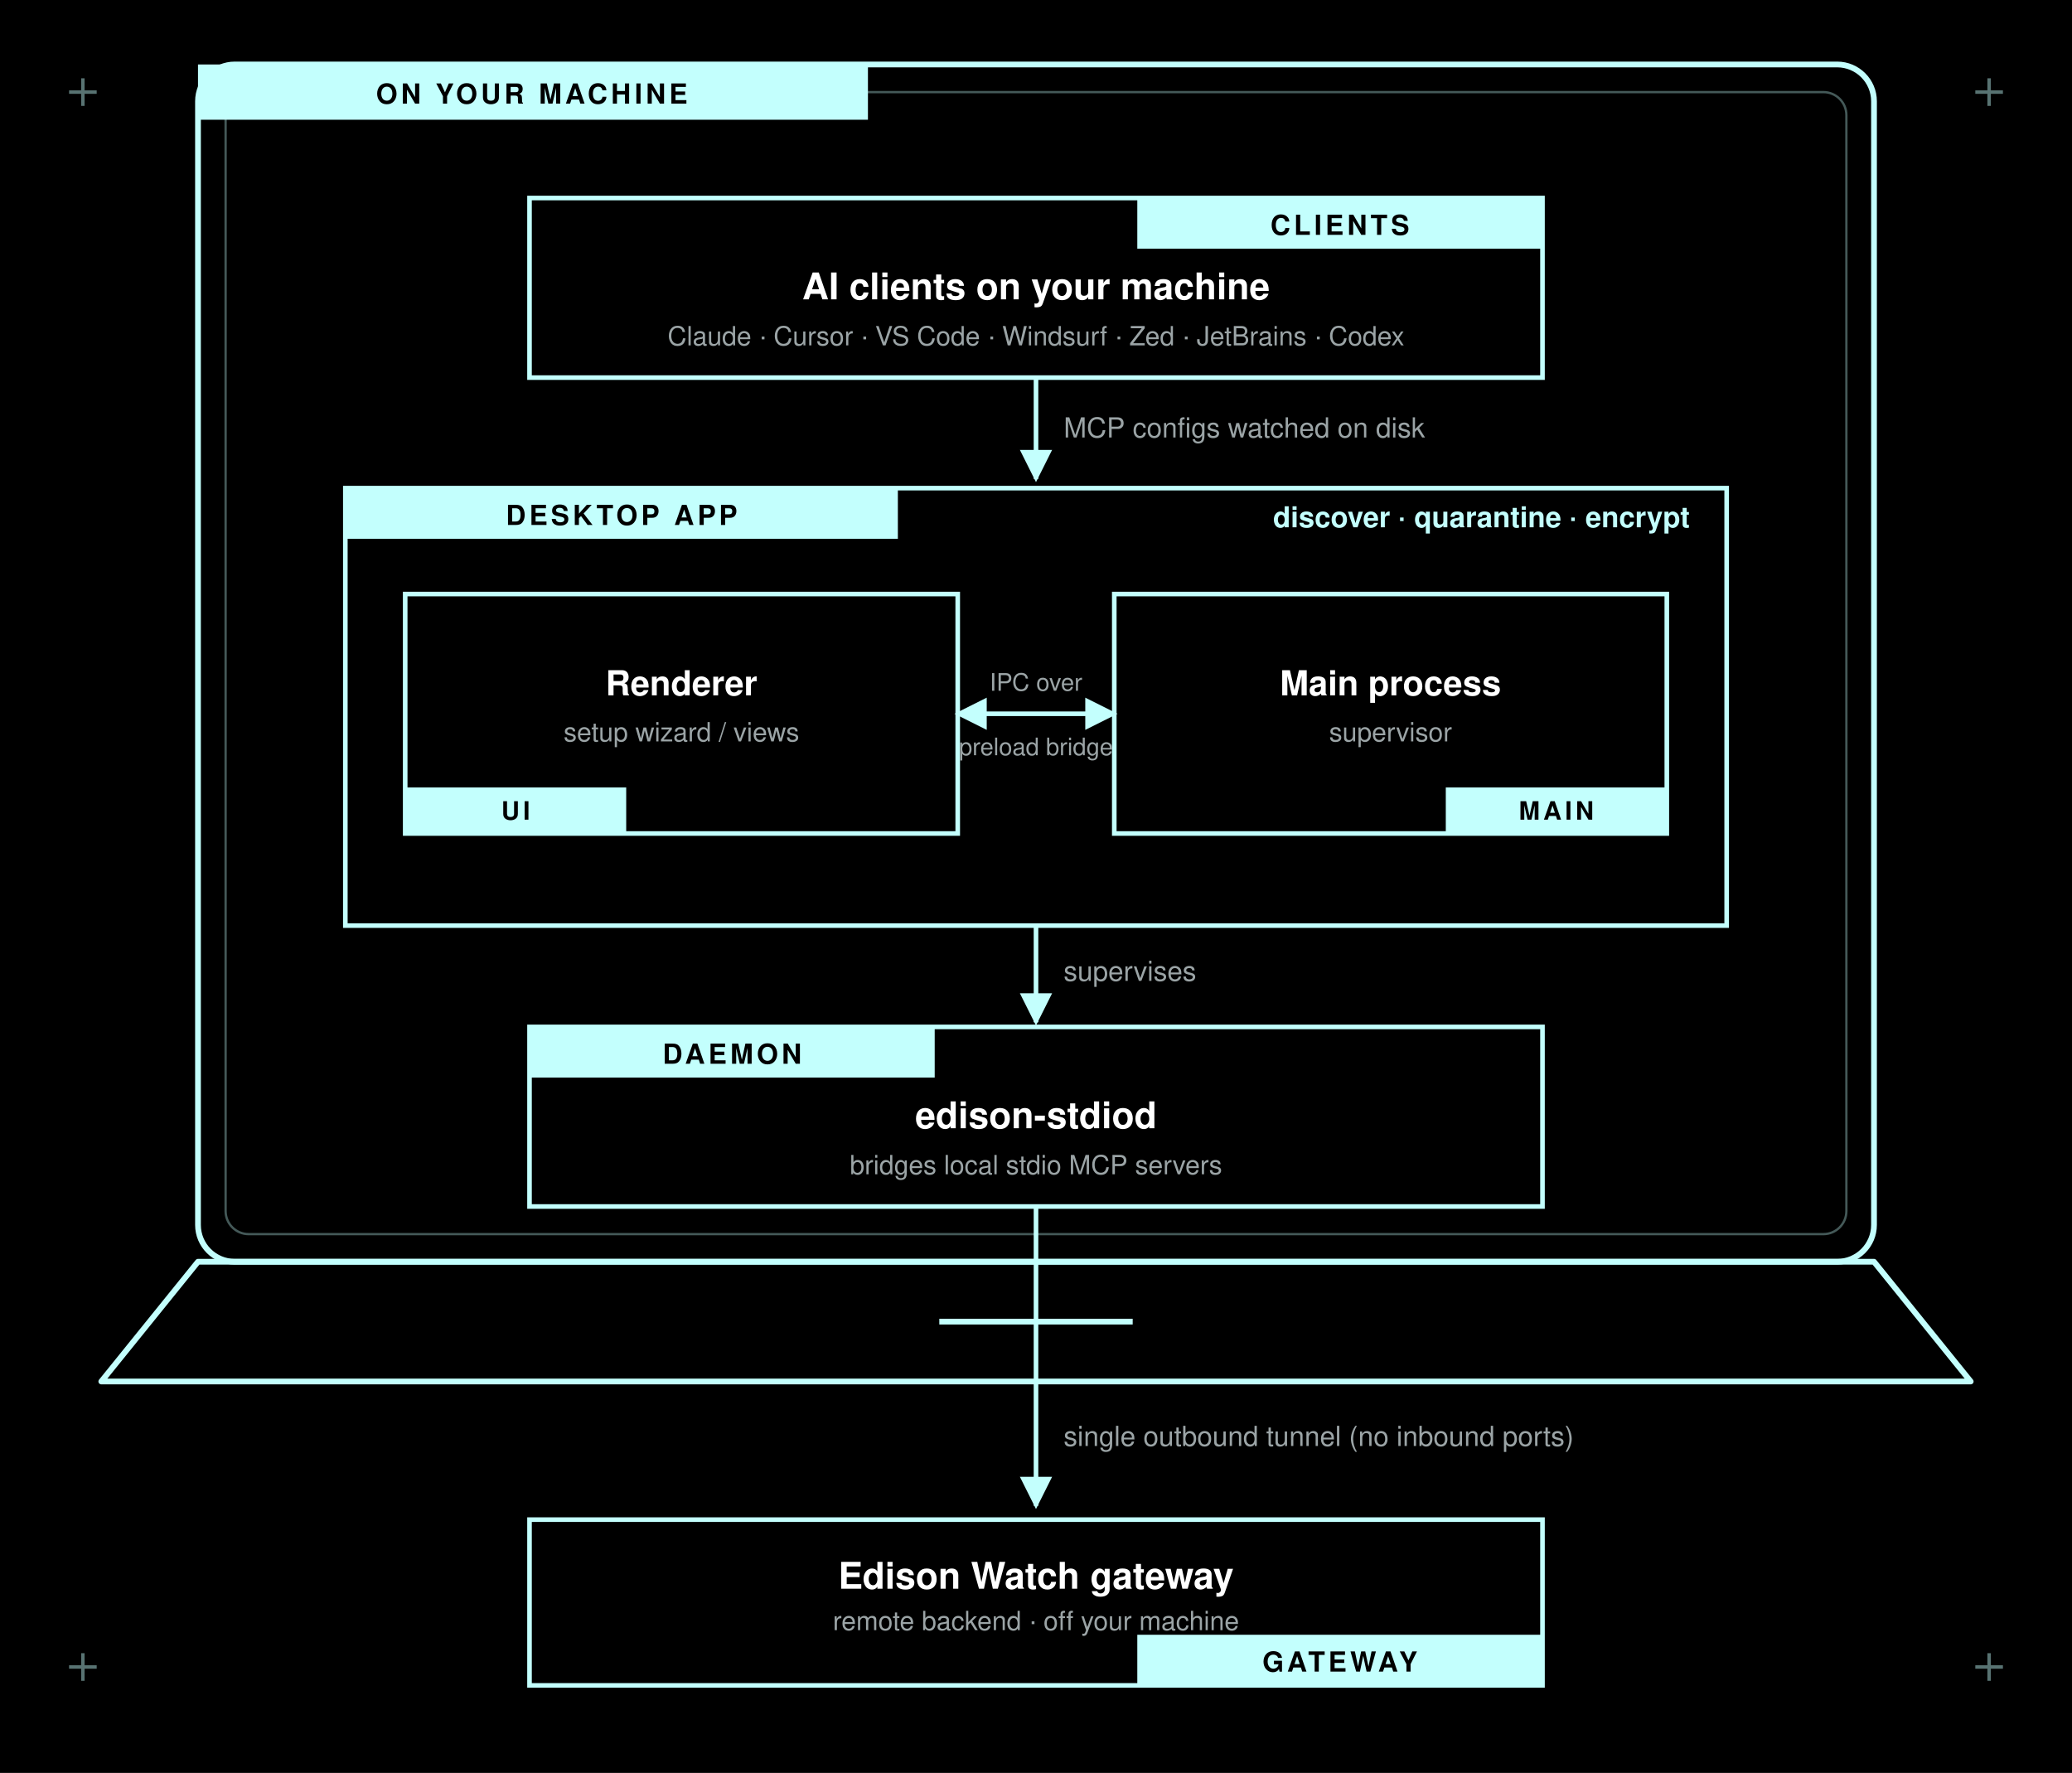
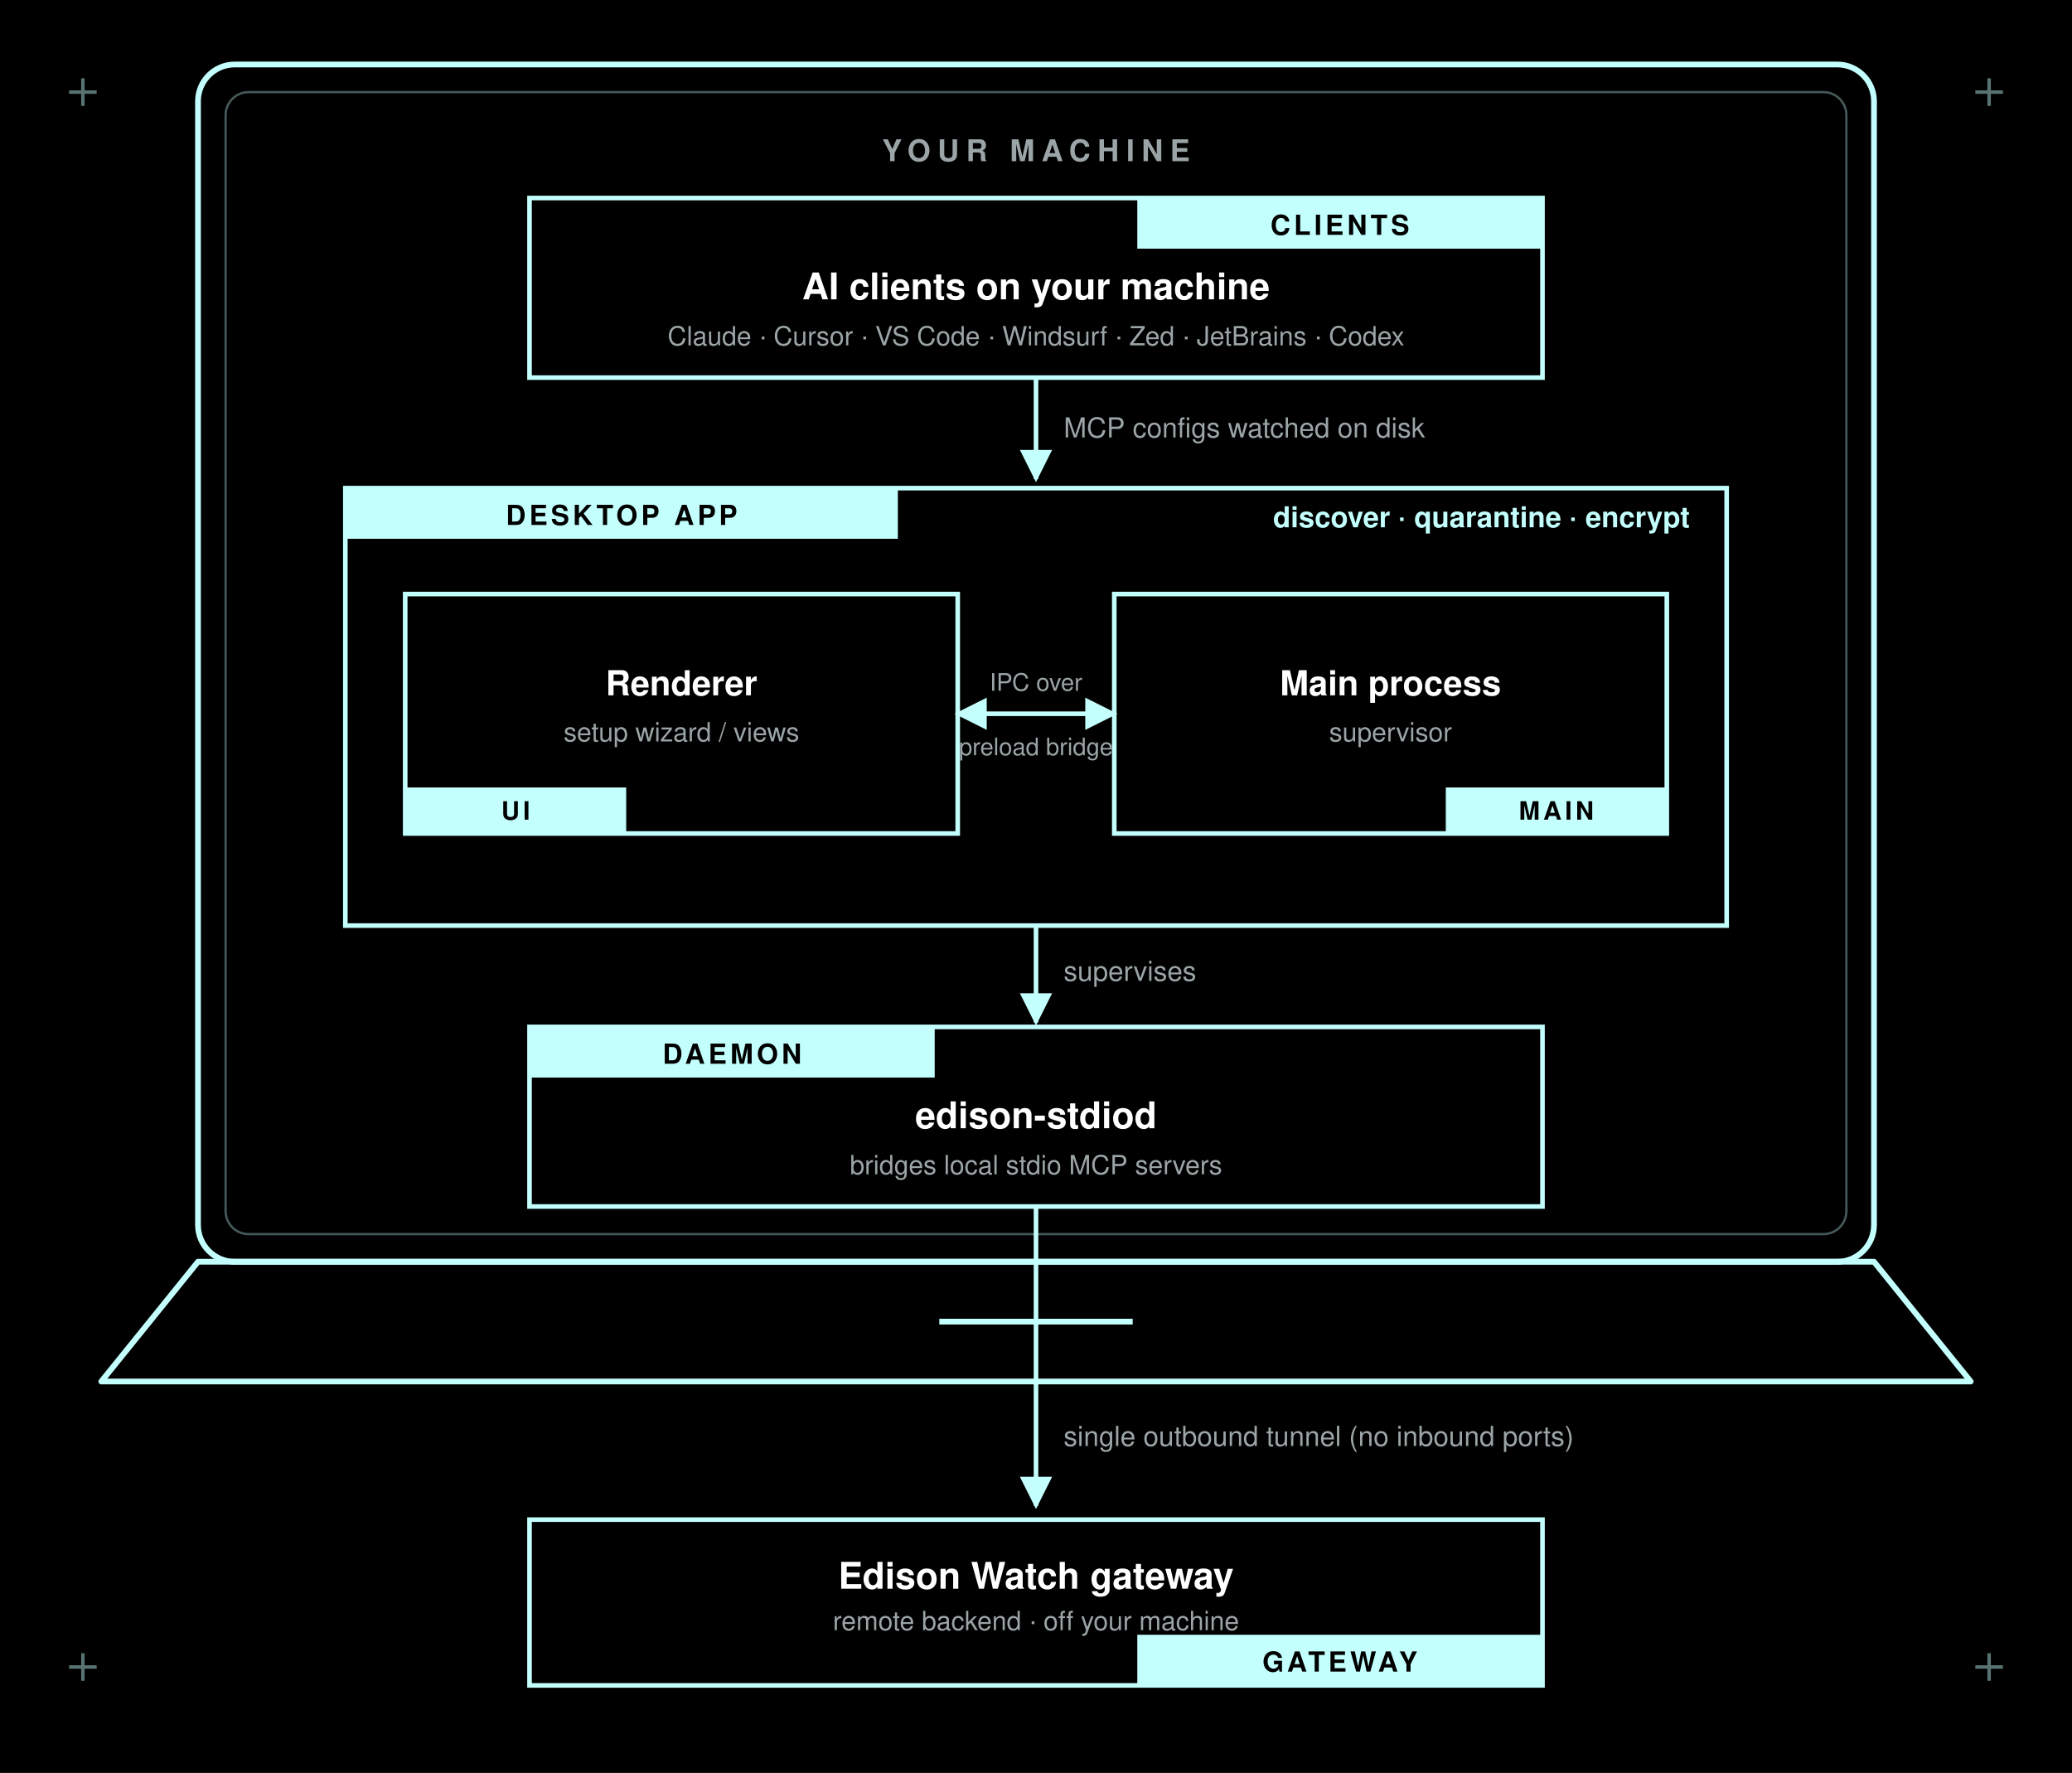
<svg xmlns="http://www.w3.org/2000/svg" width="900" height="770" viewBox="0 0 900 770" font-family="Archivo, -apple-system, BlinkMacSystemFont, 'Segoe UI', Helvetica, Arial, sans-serif" role="img" aria-label="Edison Watch Desktop architecture: AI clients, the renderer, the main process and the edison-stdiod daemon all run locally on your machine; only the Edison Watch gateway is remote, reached over a single outbound tunnel.">
  <defs>
    <marker id="cyanArrow" viewBox="0 0 10 10" refX="9" refY="5" markerWidth="7" markerHeight="7" orient="auto-start-reverse">
      <path d="M0,0 L10,5 L0,10 z" fill="#C3FFFD" />
    </marker>
  </defs>
  <rect x="0" y="0" width="900" height="770" fill="#000000" />
  <g stroke="#C3FFFD" stroke-width="1.5" opacity="0.45">
    <path d="M30,40 h12 M36,34 v12" />
    <path d="M858,40 h12 M864,34 v12" />
    <path d="M30,724 h12 M36,718 v12" />
    <path d="M858,724 h12 M864,718 v12" />
  </g>
  <path d="M86,548 L814,548 L856,600 L44,600 Z" fill="none" stroke="#C3FFFD" stroke-width="2.5" stroke-linejoin="round" />
  <line x1="408" y1="574" x2="492" y2="574" stroke="#C3FFFD" stroke-width="2.5" />
  <rect x="86" y="28" width="728" height="520" rx="16" fill="none" stroke="#C3FFFD" stroke-width="2.5" />
  <rect x="98" y="40" width="704" height="496" rx="10" fill="none" stroke="#C3FFFD" stroke-width="1" opacity="0.35" />
-   <rect x="86" y="28" width="291" height="24" fill="#C3FFFD" />
-   <text x="231" y="45" text-anchor="middle" font-size="12" font-weight="700" letter-spacing="1.5" fill="#000000">ON YOUR MACHINE</text>
+   <text x="450" y="70" text-anchor="middle" font-size="13" font-weight="700" letter-spacing="3" fill="#9BA4A6">YOUR MACHINE</text>
  <rect x="230" y="86" width="440" height="78" fill="none" stroke="#C3FFFD" stroke-width="2" />
  <rect x="494" y="86" width="176" height="22" fill="#C3FFFD" />
  <text x="582" y="102" text-anchor="middle" font-size="12" font-weight="700" letter-spacing="1.5" fill="#000000">CLIENTS</text>
  <text x="450" y="130" text-anchor="middle" font-size="16" font-weight="700" fill="#FFFFFF">AI clients on your machine</text>
  <text x="450" y="150" text-anchor="middle" font-size="11.5" fill="#9BA4A6">Claude · Cursor · VS Code · Windsurf · Zed · JetBrains · Codex</text>
  <line x1="450" y1="164" x2="450" y2="208" stroke="#C3FFFD" stroke-width="2" marker-end="url(#cyanArrow)" />
  <text x="462" y="190" font-size="12" fill="#9BA4A6">MCP configs watched on disk</text>
  <rect x="150" y="212" width="600" height="190" fill="none" stroke="#C3FFFD" stroke-width="2" />
  <rect x="150" y="212" width="240" height="22" fill="#C3FFFD" />
  <text x="270" y="228" text-anchor="middle" font-size="12" font-weight="700" letter-spacing="1.5" fill="#000000">DESKTOP APP</text>
  <text x="734" y="229" text-anchor="end" font-size="12.5" font-weight="700" fill="#C3FFFD">discover · quarantine · encrypt</text>
  <rect x="176" y="258" width="240" height="104" fill="none" stroke="#C3FFFD" stroke-width="2" />
  <rect x="176" y="342" width="96" height="20" fill="#C3FFFD" />
  <text x="224" y="356" text-anchor="middle" font-size="11" font-weight="700" letter-spacing="1.5" fill="#000000">UI</text>
  <text x="296" y="302" text-anchor="middle" font-size="15" font-weight="700" fill="#FFFFFF">Renderer</text>
  <text x="296" y="322" text-anchor="middle" font-size="11.5" fill="#9BA4A6">setup wizard / views</text>
  <rect x="484" y="258" width="240" height="104" fill="none" stroke="#C3FFFD" stroke-width="2" />
  <rect x="628" y="342" width="96" height="20" fill="#C3FFFD" />
  <text x="676" y="356" text-anchor="middle" font-size="11" font-weight="700" letter-spacing="1.5" fill="#000000">MAIN</text>
  <text x="604" y="302" text-anchor="middle" font-size="15" font-weight="700" fill="#FFFFFF">Main process</text>
  <text x="604" y="322" text-anchor="middle" font-size="11.5" fill="#9BA4A6">supervisor</text>
  <line x1="416" y1="310" x2="484" y2="310" stroke="#C3FFFD" stroke-width="2" marker-start="url(#cyanArrow)" marker-end="url(#cyanArrow)" />
  <text x="450" y="300" text-anchor="middle" font-size="10.5" fill="#9BA4A6">IPC over</text>
  <text x="450" y="328" text-anchor="middle" font-size="10.5" fill="#9BA4A6">preload bridge</text>
  <line x1="450" y1="402" x2="450" y2="444" stroke="#C3FFFD" stroke-width="2" marker-end="url(#cyanArrow)" />
  <text x="462" y="426" font-size="12" fill="#9BA4A6">supervises</text>
  <rect x="230" y="446" width="440" height="78" fill="none" stroke="#C3FFFD" stroke-width="2" />
  <rect x="230" y="446" width="176" height="22" fill="#C3FFFD" />
  <text x="318" y="462" text-anchor="middle" font-size="12" font-weight="700" letter-spacing="1.5" fill="#000000">DAEMON</text>
  <text x="450" y="490" text-anchor="middle" font-size="16" font-weight="700" fill="#FFFFFF">edison-stdiod</text>
  <text x="450" y="510" text-anchor="middle" font-size="11.5" fill="#9BA4A6">bridges local stdio MCP servers</text>
  <line x1="450" y1="524" x2="450" y2="654" stroke="#C3FFFD" stroke-width="2" marker-end="url(#cyanArrow)" />
  <text x="462" y="628" font-size="12" fill="#9BA4A6">single outbound tunnel (no inbound ports)</text>
  <rect x="230" y="660" width="440" height="72" fill="none" stroke="#C3FFFD" stroke-width="2" />
  <rect x="494" y="710" width="176" height="22" fill="#C3FFFD" />
  <text x="582" y="726" text-anchor="middle" font-size="12" font-weight="700" letter-spacing="1.5" fill="#000000">GATEWAY</text>
  <text x="450" y="690" text-anchor="middle" font-size="16" font-weight="700" fill="#FFFFFF">Edison Watch gateway</text>
  <text x="450" y="708" text-anchor="middle" font-size="11.5" fill="#9BA4A6">remote backend · off your machine</text>
</svg>
